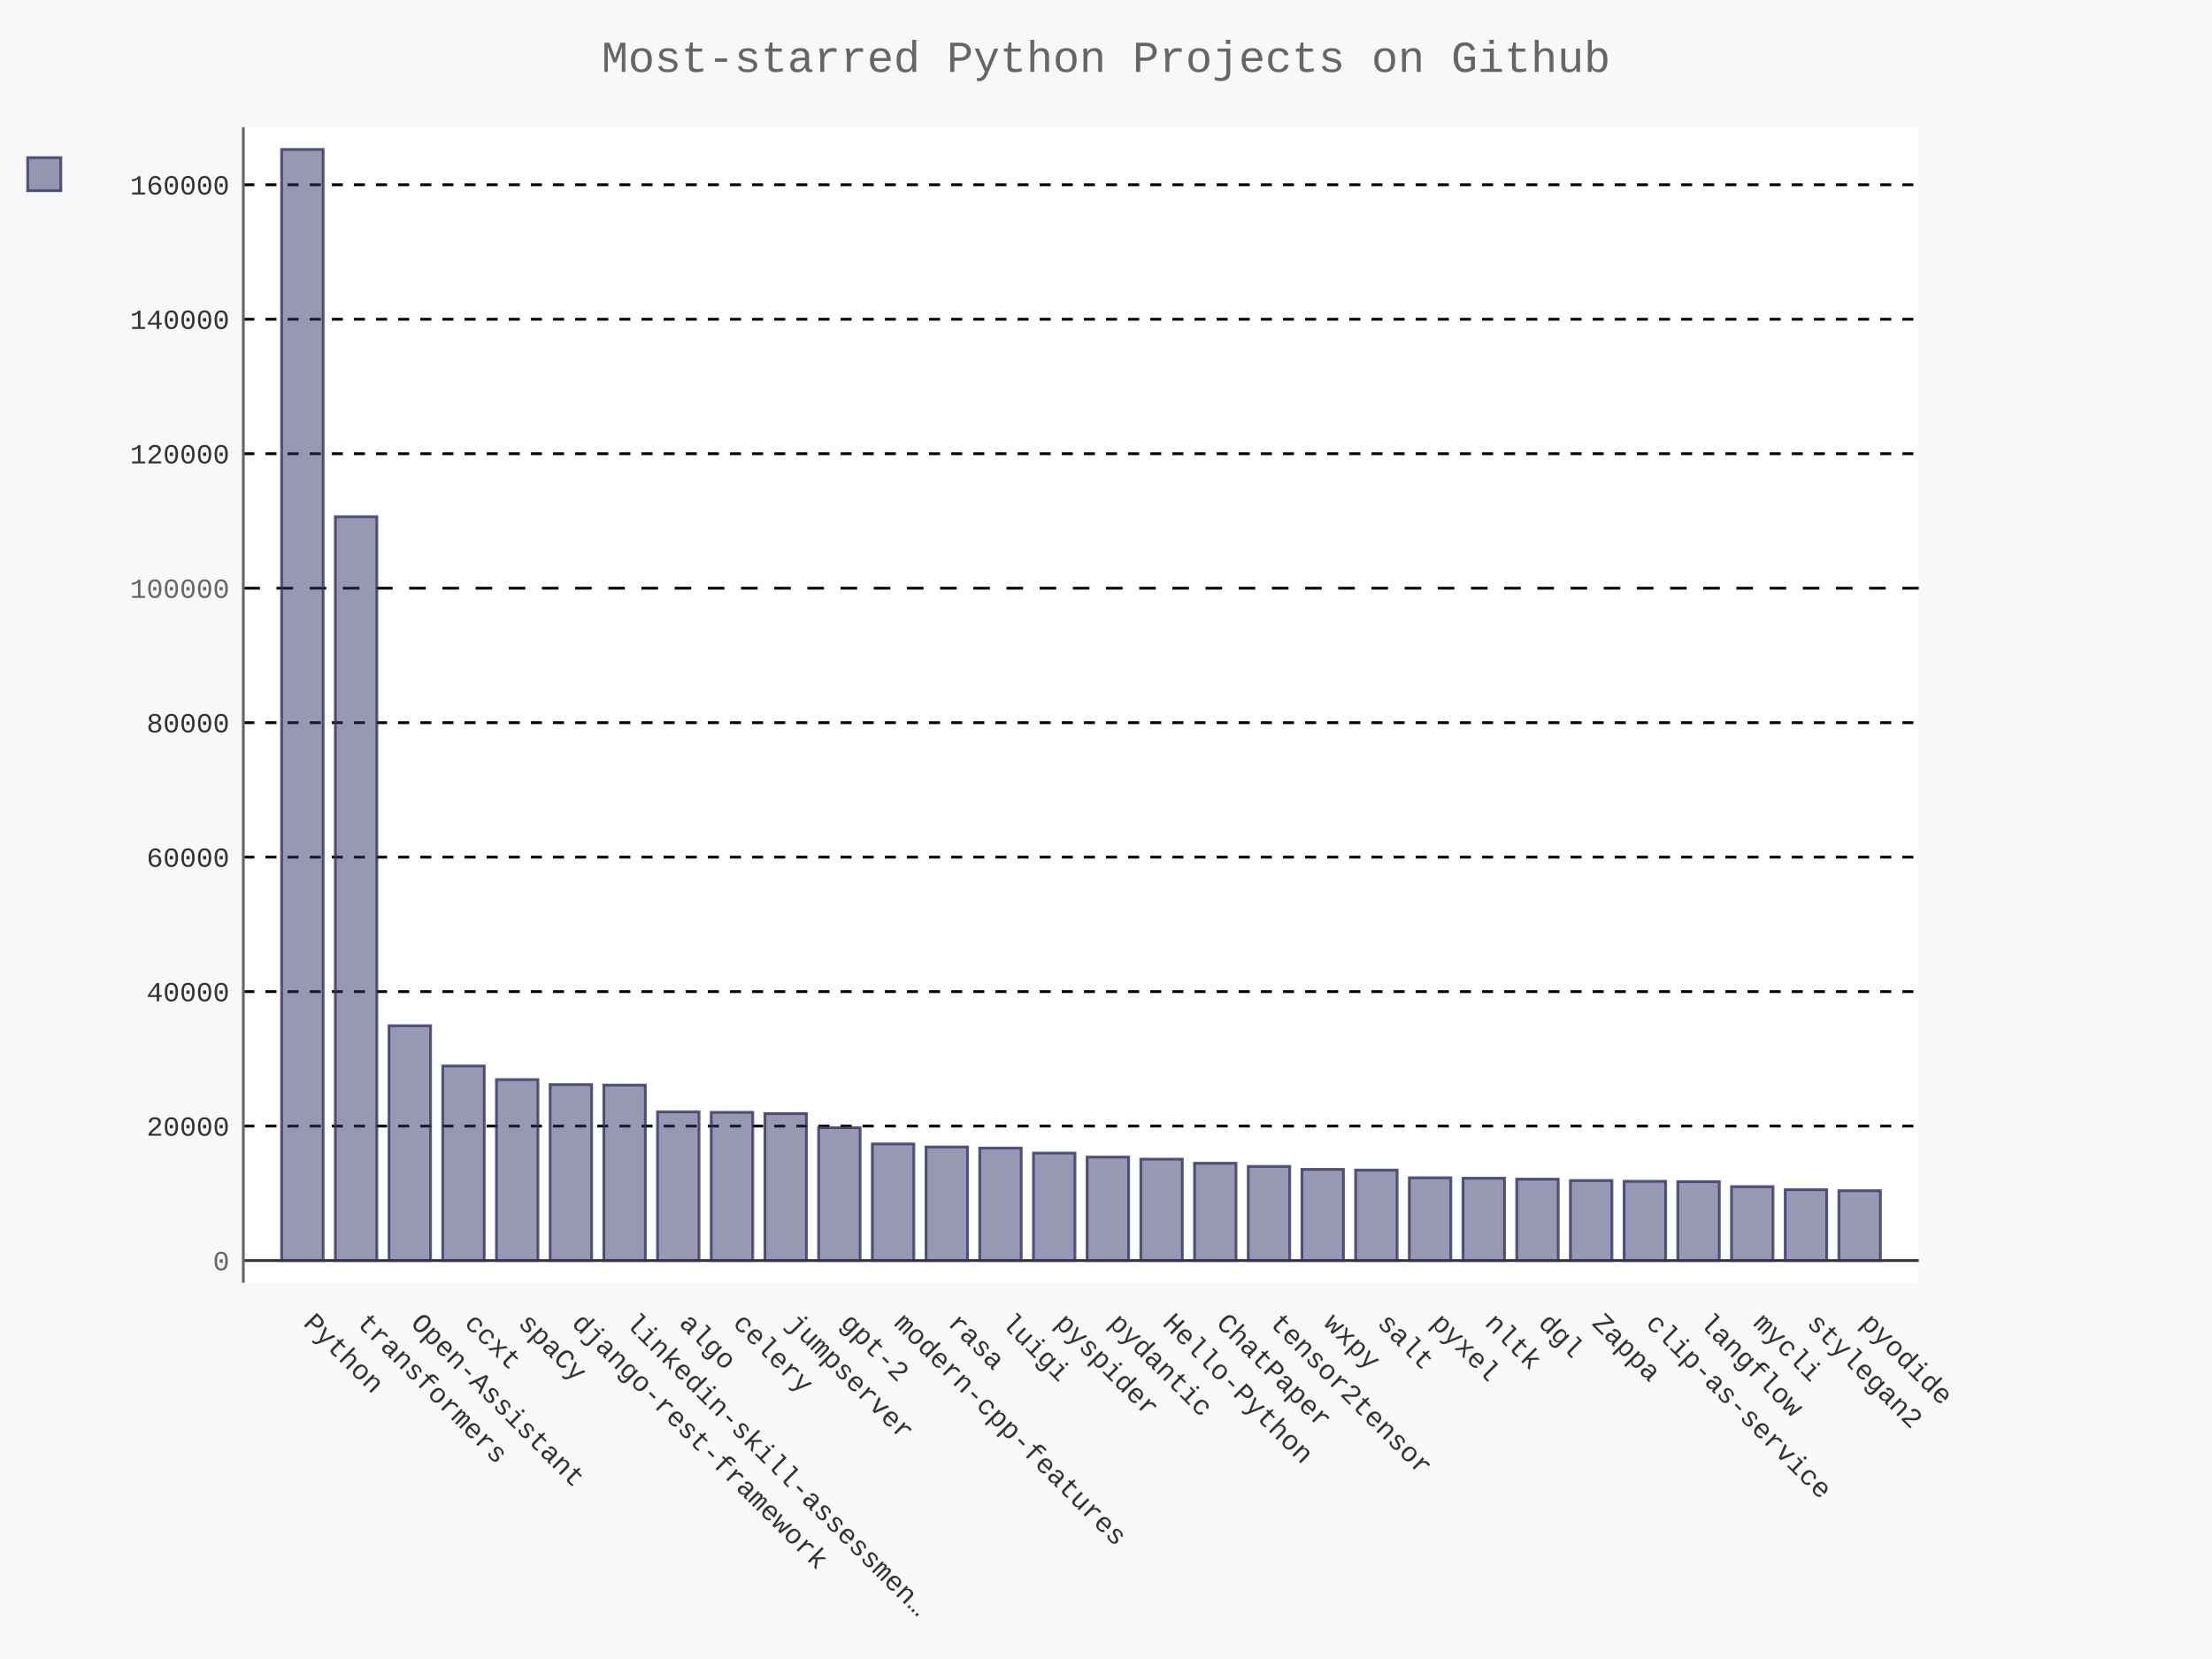
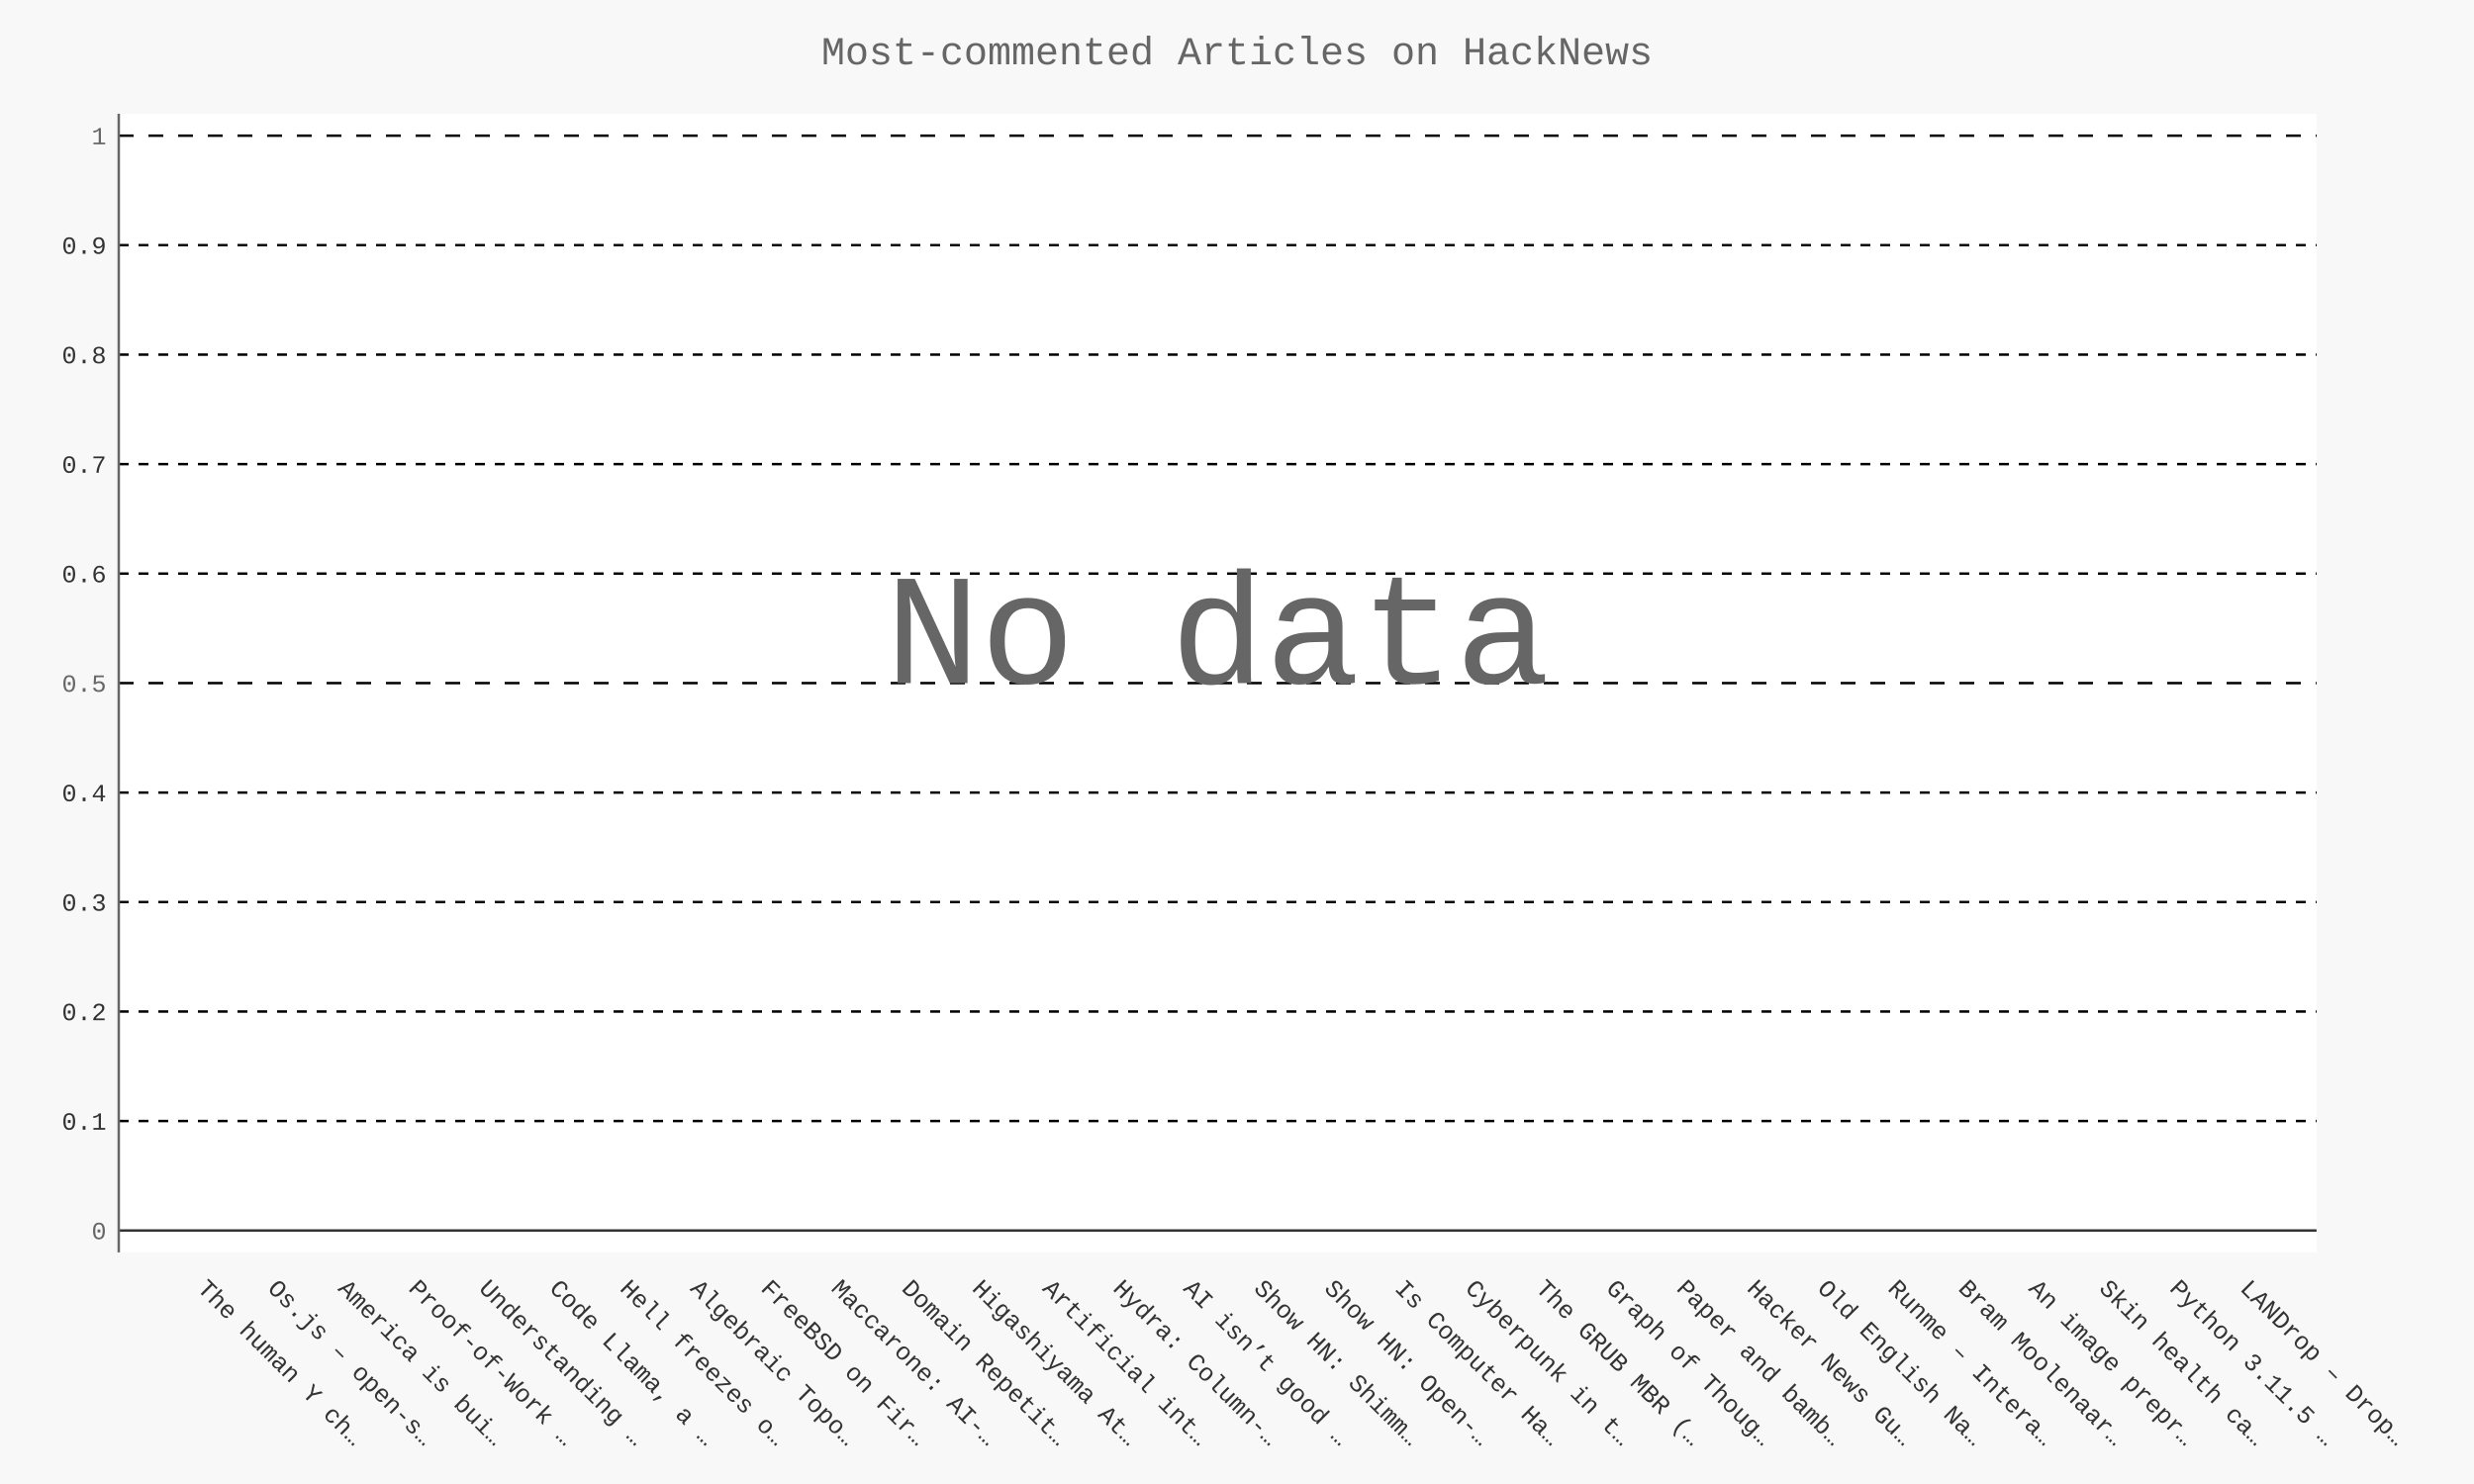
- <svg xmlns="http://www.w3.org/2000/svg" id="chart-6c73861d-9c1d-46b8-9e40-78a1115cb3b4" class="pygal-chart" viewBox="0 0 800 600">
+ <svg xmlns="http://www.w3.org/2000/svg" id="chart-aed4643e-61de-476b-9aa4-3b1411af161f" class="pygal-chart" viewBox="0 0 1000 600">
  <defs>
-     <style type="text/css">#chart-6c73861d-9c1d-46b8-9e40-78a1115cb3b4{-webkit-user-select:none;-webkit-font-smoothing:antialiased;font-family:Consolas,"Liberation Mono",Menlo,Courier,monospace}#chart-6c73861d-9c1d-46b8-9e40-78a1115cb3b4 .title{font-family:Consolas,"Liberation Mono",Menlo,Courier,monospace;font-size:16px}#chart-6c73861d-9c1d-46b8-9e40-78a1115cb3b4 .legends .legend text{font-family:Consolas,"Liberation Mono",Menlo,Courier,monospace;font-size:14px}#chart-6c73861d-9c1d-46b8-9e40-78a1115cb3b4 .axis text{font-family:Consolas,"Liberation Mono",Menlo,Courier,monospace;font-size:10px}#chart-6c73861d-9c1d-46b8-9e40-78a1115cb3b4 .axis text.major{font-family:Consolas,"Liberation Mono",Menlo,Courier,monospace;font-size:10px}#chart-6c73861d-9c1d-46b8-9e40-78a1115cb3b4 .text-overlay text.value{font-family:Consolas,"Liberation Mono",Menlo,Courier,monospace;font-size:16px}#chart-6c73861d-9c1d-46b8-9e40-78a1115cb3b4 .text-overlay text.label{font-family:Consolas,"Liberation Mono",Menlo,Courier,monospace;font-size:10px}#chart-6c73861d-9c1d-46b8-9e40-78a1115cb3b4 .tooltip{font-family:Consolas,"Liberation Mono",Menlo,Courier,monospace;font-size:14px}#chart-6c73861d-9c1d-46b8-9e40-78a1115cb3b4 text.no_data{font-family:Consolas,"Liberation Mono",Menlo,Courier,monospace;font-size:64px}
- #chart-6c73861d-9c1d-46b8-9e40-78a1115cb3b4{background-color:#f8f8f8}#chart-6c73861d-9c1d-46b8-9e40-78a1115cb3b4 path,#chart-6c73861d-9c1d-46b8-9e40-78a1115cb3b4 line,#chart-6c73861d-9c1d-46b8-9e40-78a1115cb3b4 rect,#chart-6c73861d-9c1d-46b8-9e40-78a1115cb3b4 circle{-webkit-transition:250ms ease-in;-moz-transition:250ms ease-in;transition:250ms ease-in}#chart-6c73861d-9c1d-46b8-9e40-78a1115cb3b4 .graph &gt; .background{fill:#f8f8f8}#chart-6c73861d-9c1d-46b8-9e40-78a1115cb3b4 .plot &gt; .background{fill:#ffffff}#chart-6c73861d-9c1d-46b8-9e40-78a1115cb3b4 .graph{fill:#333}#chart-6c73861d-9c1d-46b8-9e40-78a1115cb3b4 text.no_data{fill:#666}#chart-6c73861d-9c1d-46b8-9e40-78a1115cb3b4 .title{fill:#666}#chart-6c73861d-9c1d-46b8-9e40-78a1115cb3b4 .legends .legend text{fill:#333}#chart-6c73861d-9c1d-46b8-9e40-78a1115cb3b4 .legends .legend:hover text{fill:#666}#chart-6c73861d-9c1d-46b8-9e40-78a1115cb3b4 .axis .line{stroke:#666}#chart-6c73861d-9c1d-46b8-9e40-78a1115cb3b4 .axis .guide.line{stroke:rgba(0,0,0,0.5)}#chart-6c73861d-9c1d-46b8-9e40-78a1115cb3b4 .axis .major.line{stroke:#333}#chart-6c73861d-9c1d-46b8-9e40-78a1115cb3b4 .axis text.major{fill:#666}#chart-6c73861d-9c1d-46b8-9e40-78a1115cb3b4 .axis.y .guides:hover .guide.line,#chart-6c73861d-9c1d-46b8-9e40-78a1115cb3b4 .line-graph .axis.x .guides:hover .guide.line,#chart-6c73861d-9c1d-46b8-9e40-78a1115cb3b4 .stackedline-graph .axis.x .guides:hover .guide.line,#chart-6c73861d-9c1d-46b8-9e40-78a1115cb3b4 .xy-graph .axis.x .guides:hover .guide.line{stroke:#666}#chart-6c73861d-9c1d-46b8-9e40-78a1115cb3b4 .axis .guides:hover text{fill:#666}#chart-6c73861d-9c1d-46b8-9e40-78a1115cb3b4 .reactive{fill-opacity:.5;stroke-opacity:.8;stroke-width:1}#chart-6c73861d-9c1d-46b8-9e40-78a1115cb3b4 .ci{stroke:#333}#chart-6c73861d-9c1d-46b8-9e40-78a1115cb3b4 .reactive.active,#chart-6c73861d-9c1d-46b8-9e40-78a1115cb3b4 .active .reactive{fill-opacity:.9;stroke-opacity:.9;stroke-width:4}#chart-6c73861d-9c1d-46b8-9e40-78a1115cb3b4 .ci .reactive.active{stroke-width:1.5}#chart-6c73861d-9c1d-46b8-9e40-78a1115cb3b4 .series text{fill:#666}#chart-6c73861d-9c1d-46b8-9e40-78a1115cb3b4 .tooltip rect{fill:#ffffff;stroke:#666;-webkit-transition:opacity 250ms ease-in;-moz-transition:opacity 250ms ease-in;transition:opacity 250ms ease-in}#chart-6c73861d-9c1d-46b8-9e40-78a1115cb3b4 .tooltip .label{fill:#333}#chart-6c73861d-9c1d-46b8-9e40-78a1115cb3b4 .tooltip .label{fill:#333}#chart-6c73861d-9c1d-46b8-9e40-78a1115cb3b4 .tooltip .legend{font-size:.8em;fill:rgba(0,0,0,0.5)}#chart-6c73861d-9c1d-46b8-9e40-78a1115cb3b4 .tooltip .x_label{font-size:.6em;fill:#666}#chart-6c73861d-9c1d-46b8-9e40-78a1115cb3b4 .tooltip .xlink{font-size:.5em;text-decoration:underline}#chart-6c73861d-9c1d-46b8-9e40-78a1115cb3b4 .tooltip .value{font-size:1.5em}#chart-6c73861d-9c1d-46b8-9e40-78a1115cb3b4 .bound{font-size:.5em}#chart-6c73861d-9c1d-46b8-9e40-78a1115cb3b4 .max-value{font-size:.75em;fill:rgba(0,0,0,0.5)}#chart-6c73861d-9c1d-46b8-9e40-78a1115cb3b4 .map-element{fill:#ffffff;stroke:rgba(0,0,0,0.5) !important}#chart-6c73861d-9c1d-46b8-9e40-78a1115cb3b4 .map-element .reactive{fill-opacity:inherit;stroke-opacity:inherit}#chart-6c73861d-9c1d-46b8-9e40-78a1115cb3b4 .color-0,#chart-6c73861d-9c1d-46b8-9e40-78a1115cb3b4 .color-0 a:visited{stroke:#333366;fill:#333366}#chart-6c73861d-9c1d-46b8-9e40-78a1115cb3b4 .text-overlay .color-0 text{fill:black}
- #chart-6c73861d-9c1d-46b8-9e40-78a1115cb3b4 text.no_data{text-anchor:middle}#chart-6c73861d-9c1d-46b8-9e40-78a1115cb3b4 .guide.line{fill:none}#chart-6c73861d-9c1d-46b8-9e40-78a1115cb3b4 .centered{text-anchor:middle}#chart-6c73861d-9c1d-46b8-9e40-78a1115cb3b4 .title{text-anchor:middle}#chart-6c73861d-9c1d-46b8-9e40-78a1115cb3b4 .legends .legend text{fill-opacity:1}#chart-6c73861d-9c1d-46b8-9e40-78a1115cb3b4 .axis.x text{text-anchor:middle}#chart-6c73861d-9c1d-46b8-9e40-78a1115cb3b4 .axis.x:not(.web) text[transform]{text-anchor:start}#chart-6c73861d-9c1d-46b8-9e40-78a1115cb3b4 .axis.x:not(.web) text[transform].backwards{text-anchor:end}#chart-6c73861d-9c1d-46b8-9e40-78a1115cb3b4 .axis.y text{text-anchor:end}#chart-6c73861d-9c1d-46b8-9e40-78a1115cb3b4 .axis.y text[transform].backwards{text-anchor:start}#chart-6c73861d-9c1d-46b8-9e40-78a1115cb3b4 .axis.y2 text{text-anchor:start}#chart-6c73861d-9c1d-46b8-9e40-78a1115cb3b4 .axis.y2 text[transform].backwards{text-anchor:end}#chart-6c73861d-9c1d-46b8-9e40-78a1115cb3b4 .axis .guide.line{stroke-dasharray:4,4;stroke:black}#chart-6c73861d-9c1d-46b8-9e40-78a1115cb3b4 .axis .major.guide.line{stroke-dasharray:6,6;stroke:black}#chart-6c73861d-9c1d-46b8-9e40-78a1115cb3b4 .horizontal .axis.y .guide.line,#chart-6c73861d-9c1d-46b8-9e40-78a1115cb3b4 .horizontal .axis.y2 .guide.line,#chart-6c73861d-9c1d-46b8-9e40-78a1115cb3b4 .vertical .axis.x .guide.line{opacity:0}#chart-6c73861d-9c1d-46b8-9e40-78a1115cb3b4 .horizontal .axis.always_show .guide.line,#chart-6c73861d-9c1d-46b8-9e40-78a1115cb3b4 .vertical .axis.always_show .guide.line{opacity:1 !important}#chart-6c73861d-9c1d-46b8-9e40-78a1115cb3b4 .axis.y .guides:hover .guide.line,#chart-6c73861d-9c1d-46b8-9e40-78a1115cb3b4 .axis.y2 .guides:hover .guide.line,#chart-6c73861d-9c1d-46b8-9e40-78a1115cb3b4 .axis.x .guides:hover .guide.line{opacity:1}#chart-6c73861d-9c1d-46b8-9e40-78a1115cb3b4 .axis .guides:hover text{opacity:1}#chart-6c73861d-9c1d-46b8-9e40-78a1115cb3b4 .nofill{fill:none}#chart-6c73861d-9c1d-46b8-9e40-78a1115cb3b4 .subtle-fill{fill-opacity:.2}#chart-6c73861d-9c1d-46b8-9e40-78a1115cb3b4 .dot{stroke-width:1px;fill-opacity:1;stroke-opacity:1}#chart-6c73861d-9c1d-46b8-9e40-78a1115cb3b4 .dot.active{stroke-width:5px}#chart-6c73861d-9c1d-46b8-9e40-78a1115cb3b4 .dot.negative{fill:transparent}#chart-6c73861d-9c1d-46b8-9e40-78a1115cb3b4 text,#chart-6c73861d-9c1d-46b8-9e40-78a1115cb3b4 tspan{stroke:none !important}#chart-6c73861d-9c1d-46b8-9e40-78a1115cb3b4 .series text.active{opacity:1}#chart-6c73861d-9c1d-46b8-9e40-78a1115cb3b4 .tooltip rect{fill-opacity:.95;stroke-width:.5}#chart-6c73861d-9c1d-46b8-9e40-78a1115cb3b4 .tooltip text{fill-opacity:1}#chart-6c73861d-9c1d-46b8-9e40-78a1115cb3b4 .showable{visibility:hidden}#chart-6c73861d-9c1d-46b8-9e40-78a1115cb3b4 .showable.shown{visibility:visible}#chart-6c73861d-9c1d-46b8-9e40-78a1115cb3b4 .gauge-background{fill:rgba(229,229,229,1);stroke:none}#chart-6c73861d-9c1d-46b8-9e40-78a1115cb3b4 .bg-lines{stroke:#f8f8f8;stroke-width:2px}</style>
+     <style type="text/css">#chart-aed4643e-61de-476b-9aa4-3b1411af161f{-webkit-user-select:none;-webkit-font-smoothing:antialiased;font-family:Consolas,"Liberation Mono",Menlo,Courier,monospace}#chart-aed4643e-61de-476b-9aa4-3b1411af161f .title{font-family:Consolas,"Liberation Mono",Menlo,Courier,monospace;font-size:16px}#chart-aed4643e-61de-476b-9aa4-3b1411af161f .legends .legend text{font-family:Consolas,"Liberation Mono",Menlo,Courier,monospace;font-size:14px}#chart-aed4643e-61de-476b-9aa4-3b1411af161f .axis text{font-family:Consolas,"Liberation Mono",Menlo,Courier,monospace;font-size:10px}#chart-aed4643e-61de-476b-9aa4-3b1411af161f .axis text.major{font-family:Consolas,"Liberation Mono",Menlo,Courier,monospace;font-size:10px}#chart-aed4643e-61de-476b-9aa4-3b1411af161f .text-overlay text.value{font-family:Consolas,"Liberation Mono",Menlo,Courier,monospace;font-size:16px}#chart-aed4643e-61de-476b-9aa4-3b1411af161f .text-overlay text.label{font-family:Consolas,"Liberation Mono",Menlo,Courier,monospace;font-size:10px}#chart-aed4643e-61de-476b-9aa4-3b1411af161f .tooltip{font-family:Consolas,"Liberation Mono",Menlo,Courier,monospace;font-size:14px}#chart-aed4643e-61de-476b-9aa4-3b1411af161f text.no_data{font-family:Consolas,"Liberation Mono",Menlo,Courier,monospace;font-size:64px}
+ #chart-aed4643e-61de-476b-9aa4-3b1411af161f{background-color:#f8f8f8}#chart-aed4643e-61de-476b-9aa4-3b1411af161f path,#chart-aed4643e-61de-476b-9aa4-3b1411af161f line,#chart-aed4643e-61de-476b-9aa4-3b1411af161f rect,#chart-aed4643e-61de-476b-9aa4-3b1411af161f circle{-webkit-transition:250ms ease-in;-moz-transition:250ms ease-in;transition:250ms ease-in}#chart-aed4643e-61de-476b-9aa4-3b1411af161f .graph &gt; .background{fill:#f8f8f8}#chart-aed4643e-61de-476b-9aa4-3b1411af161f .plot &gt; .background{fill:#ffffff}#chart-aed4643e-61de-476b-9aa4-3b1411af161f .graph{fill:#333}#chart-aed4643e-61de-476b-9aa4-3b1411af161f text.no_data{fill:#666}#chart-aed4643e-61de-476b-9aa4-3b1411af161f .title{fill:#666}#chart-aed4643e-61de-476b-9aa4-3b1411af161f .legends .legend text{fill:#333}#chart-aed4643e-61de-476b-9aa4-3b1411af161f .legends .legend:hover text{fill:#666}#chart-aed4643e-61de-476b-9aa4-3b1411af161f .axis .line{stroke:#666}#chart-aed4643e-61de-476b-9aa4-3b1411af161f .axis .guide.line{stroke:rgba(0,0,0,0.5)}#chart-aed4643e-61de-476b-9aa4-3b1411af161f .axis .major.line{stroke:#333}#chart-aed4643e-61de-476b-9aa4-3b1411af161f .axis text.major{fill:#666}#chart-aed4643e-61de-476b-9aa4-3b1411af161f .axis.y .guides:hover .guide.line,#chart-aed4643e-61de-476b-9aa4-3b1411af161f .line-graph .axis.x .guides:hover .guide.line,#chart-aed4643e-61de-476b-9aa4-3b1411af161f .stackedline-graph .axis.x .guides:hover .guide.line,#chart-aed4643e-61de-476b-9aa4-3b1411af161f .xy-graph .axis.x .guides:hover .guide.line{stroke:#666}#chart-aed4643e-61de-476b-9aa4-3b1411af161f .axis .guides:hover text{fill:#666}#chart-aed4643e-61de-476b-9aa4-3b1411af161f .reactive{fill-opacity:.5;stroke-opacity:.8;stroke-width:1}#chart-aed4643e-61de-476b-9aa4-3b1411af161f .ci{stroke:#333}#chart-aed4643e-61de-476b-9aa4-3b1411af161f .reactive.active,#chart-aed4643e-61de-476b-9aa4-3b1411af161f .active .reactive{fill-opacity:.9;stroke-opacity:.9;stroke-width:4}#chart-aed4643e-61de-476b-9aa4-3b1411af161f .ci .reactive.active{stroke-width:1.5}#chart-aed4643e-61de-476b-9aa4-3b1411af161f .series text{fill:#666}#chart-aed4643e-61de-476b-9aa4-3b1411af161f .tooltip rect{fill:#ffffff;stroke:#666;-webkit-transition:opacity 250ms ease-in;-moz-transition:opacity 250ms ease-in;transition:opacity 250ms ease-in}#chart-aed4643e-61de-476b-9aa4-3b1411af161f .tooltip .label{fill:#333}#chart-aed4643e-61de-476b-9aa4-3b1411af161f .tooltip .label{fill:#333}#chart-aed4643e-61de-476b-9aa4-3b1411af161f .tooltip .legend{font-size:.8em;fill:rgba(0,0,0,0.5)}#chart-aed4643e-61de-476b-9aa4-3b1411af161f .tooltip .x_label{font-size:.6em;fill:#666}#chart-aed4643e-61de-476b-9aa4-3b1411af161f .tooltip .xlink{font-size:.5em;text-decoration:underline}#chart-aed4643e-61de-476b-9aa4-3b1411af161f .tooltip .value{font-size:1.5em}#chart-aed4643e-61de-476b-9aa4-3b1411af161f .bound{font-size:.5em}#chart-aed4643e-61de-476b-9aa4-3b1411af161f .max-value{font-size:.75em;fill:rgba(0,0,0,0.5)}#chart-aed4643e-61de-476b-9aa4-3b1411af161f .map-element{fill:#ffffff;stroke:rgba(0,0,0,0.5) !important}#chart-aed4643e-61de-476b-9aa4-3b1411af161f .map-element .reactive{fill-opacity:inherit;stroke-opacity:inherit}#chart-aed4643e-61de-476b-9aa4-3b1411af161f .color-0,#chart-aed4643e-61de-476b-9aa4-3b1411af161f .color-0 a:visited{stroke:#333366;fill:#333366}#chart-aed4643e-61de-476b-9aa4-3b1411af161f .text-overlay .color-0 text{fill:black}
+ #chart-aed4643e-61de-476b-9aa4-3b1411af161f text.no_data{text-anchor:middle}#chart-aed4643e-61de-476b-9aa4-3b1411af161f .guide.line{fill:none}#chart-aed4643e-61de-476b-9aa4-3b1411af161f .centered{text-anchor:middle}#chart-aed4643e-61de-476b-9aa4-3b1411af161f .title{text-anchor:middle}#chart-aed4643e-61de-476b-9aa4-3b1411af161f .legends .legend text{fill-opacity:1}#chart-aed4643e-61de-476b-9aa4-3b1411af161f .axis.x text{text-anchor:middle}#chart-aed4643e-61de-476b-9aa4-3b1411af161f .axis.x:not(.web) text[transform]{text-anchor:start}#chart-aed4643e-61de-476b-9aa4-3b1411af161f .axis.x:not(.web) text[transform].backwards{text-anchor:end}#chart-aed4643e-61de-476b-9aa4-3b1411af161f .axis.y text{text-anchor:end}#chart-aed4643e-61de-476b-9aa4-3b1411af161f .axis.y text[transform].backwards{text-anchor:start}#chart-aed4643e-61de-476b-9aa4-3b1411af161f .axis.y2 text{text-anchor:start}#chart-aed4643e-61de-476b-9aa4-3b1411af161f .axis.y2 text[transform].backwards{text-anchor:end}#chart-aed4643e-61de-476b-9aa4-3b1411af161f .axis .guide.line{stroke-dasharray:4,4;stroke:black}#chart-aed4643e-61de-476b-9aa4-3b1411af161f .axis .major.guide.line{stroke-dasharray:6,6;stroke:black}#chart-aed4643e-61de-476b-9aa4-3b1411af161f .horizontal .axis.y .guide.line,#chart-aed4643e-61de-476b-9aa4-3b1411af161f .horizontal .axis.y2 .guide.line,#chart-aed4643e-61de-476b-9aa4-3b1411af161f .vertical .axis.x .guide.line{opacity:0}#chart-aed4643e-61de-476b-9aa4-3b1411af161f .horizontal .axis.always_show .guide.line,#chart-aed4643e-61de-476b-9aa4-3b1411af161f .vertical .axis.always_show .guide.line{opacity:1 !important}#chart-aed4643e-61de-476b-9aa4-3b1411af161f .axis.y .guides:hover .guide.line,#chart-aed4643e-61de-476b-9aa4-3b1411af161f .axis.y2 .guides:hover .guide.line,#chart-aed4643e-61de-476b-9aa4-3b1411af161f .axis.x .guides:hover .guide.line{opacity:1}#chart-aed4643e-61de-476b-9aa4-3b1411af161f .axis .guides:hover text{opacity:1}#chart-aed4643e-61de-476b-9aa4-3b1411af161f .nofill{fill:none}#chart-aed4643e-61de-476b-9aa4-3b1411af161f .subtle-fill{fill-opacity:.2}#chart-aed4643e-61de-476b-9aa4-3b1411af161f .dot{stroke-width:1px;fill-opacity:1;stroke-opacity:1}#chart-aed4643e-61de-476b-9aa4-3b1411af161f .dot.active{stroke-width:5px}#chart-aed4643e-61de-476b-9aa4-3b1411af161f .dot.negative{fill:transparent}#chart-aed4643e-61de-476b-9aa4-3b1411af161f text,#chart-aed4643e-61de-476b-9aa4-3b1411af161f tspan{stroke:none !important}#chart-aed4643e-61de-476b-9aa4-3b1411af161f .series text.active{opacity:1}#chart-aed4643e-61de-476b-9aa4-3b1411af161f .tooltip rect{fill-opacity:.95;stroke-width:.5}#chart-aed4643e-61de-476b-9aa4-3b1411af161f .tooltip text{fill-opacity:1}#chart-aed4643e-61de-476b-9aa4-3b1411af161f .showable{visibility:hidden}#chart-aed4643e-61de-476b-9aa4-3b1411af161f .showable.shown{visibility:visible}#chart-aed4643e-61de-476b-9aa4-3b1411af161f .gauge-background{fill:rgba(229,229,229,1);stroke:none}#chart-aed4643e-61de-476b-9aa4-3b1411af161f .bg-lines{stroke:#f8f8f8;stroke-width:2px}</style>
  </defs>
  <g class="graph bar-graph vertical">
-     <rect x="0" y="0" width="800" height="600" class="background" />
-     <g transform="translate(88, 46)" class="plot">
-       <rect x="0" y="0" width="605.934" height="417.934" class="background" />
+     <rect x="0" y="0" width="1000" height="600" class="background" />
+     <g transform="translate(48, 46)" class="plot">
+       <rect x="0" y="0" width="888.36" height="460.36" class="background" />
      <g class="axis y always_show">
        <g class="guides">
-           <path d="M0 409.897 h605.934" class="axis major line" />
-           <text x="-5" y="413.397" class="major">0</text>
+           <path d="M0 451.507 h888.36" class="axis major line" />
+           <text x="-5" y="455.007" class="major">0</text>
        </g>
        <g class="guides">
-           <path d="M0 361.263 h605.934" class="guide line" />
-           <text x="-5" y="364.763" class="">20000</text>
+           <path d="M0 407.242 h888.36" class="guide line" />
+           <text x="-5" y="410.742" class="">0.1</text>
        </g>
        <g class="guides">
-           <path d="M0 312.63 h605.934" class="guide line" />
-           <text x="-5" y="316.13" class="">40000</text>
+           <path d="M0 362.976 h888.36" class="guide line" />
+           <text x="-5" y="366.476" class="">0.2</text>
        </g>
        <g class="guides">
-           <path d="M0 263.996 h605.934" class="guide line" />
-           <text x="-5" y="267.496" class="">60000</text>
+           <path d="M0 318.711 h888.36" class="guide line" />
+           <text x="-5" y="322.211" class="">0.3</text>
        </g>
        <g class="guides">
-           <path d="M0 215.362 h605.934" class="guide line" />
-           <text x="-5" y="218.862" class="">80000</text>
+           <path d="M0 274.446 h888.36" class="guide line" />
+           <text x="-5" y="277.946" class="">0.4</text>
        </g>
        <g class="guides">
-           <path d="M0 166.729 h605.934" class="major guide line" />
-           <text x="-5" y="170.229" class="major">100000</text>
+           <path d="M0 230.18 h888.36" class="major guide line" />
+           <text x="-5" y="233.68" class="major">0.5</text>
        </g>
        <g class="guides">
-           <path d="M0 118.095 h605.934" class="guide line" />
-           <text x="-5" y="121.595" class="">120000</text>
+           <path d="M0 185.915 h888.36" class="guide line" />
+           <text x="-5" y="189.415" class="">0.6</text>
        </g>
        <g class="guides">
-           <path d="M0 69.461 h605.934" class="guide line" />
-           <text x="-5" y="72.961" class="">140000</text>
+           <path d="M0 141.649 h888.36" class="guide line" />
+           <text x="-5" y="145.149" class="">0.7</text>
        </g>
        <g class="guides">
-           <path d="M0 20.828 h605.934" class="guide line" />
-           <text x="-5" y="24.328" class="">160000</text>
+           <path d="M0 97.384 h888.36" class="guide line" />
+           <text x="-5" y="100.884" class="">0.8</text>
+         </g>
+         <g class="guides">
+           <path d="M0 53.119 h888.36" class="guide line" />
+           <text x="-5" y="56.619" class="">0.9</text>
+         </g>
+         <g class="guides">
+           <path d="M0 8.853 h888.36" class="major guide line" />
+           <text x="-5" y="12.353" class="major">1</text>
        </g>
      </g>
      <g class="axis x">
-         <path d="M0 0 v417.934" class="line" />
+         <path d="M0 0 v460.36" class="line" />
        <g class="guides">
-           <path d="M21.363 0 v417.934" class="guide line" />
-           <text x="21.363" y="432.934" class="" transform="rotate(45 21.36306 432.934)">Python</text>
+           <path d="M31.32 0 v460.36" class="guide line" />
+           <text x="31.32" y="475.36" class="" transform="rotate(45 31.3204 475.3604)">The human Y ch…</text>
        </g>
        <g class="guides">
-           <path d="M40.784 0 v417.934" class="guide line" />
-           <text x="40.784" y="432.934" class="" transform="rotate(45 40.78402 432.934)">transformers</text>
+           <path d="M59.793 0 v460.36" class="guide line" />
+           <text x="59.793" y="475.36" class="" transform="rotate(45 59.79349 475.3604)">Os.js – open-s…</text>
        </g>
        <g class="guides">
-           <path d="M60.205 0 v417.934" class="guide line" />
-           <text x="60.205" y="432.934" class="" transform="rotate(45 60.20498 432.934)">Open-Assistant</text>
+           <path d="M88.267 0 v460.36" class="guide line" />
+           <text x="88.267" y="475.36" class="" transform="rotate(45 88.26658 475.3604)">America is bui…</text>
        </g>
        <g class="guides">
-           <path d="M79.626 0 v417.934" class="guide line" />
-           <text x="79.626" y="432.934" class="" transform="rotate(45 79.62594 432.934)">ccxt</text>
+           <path d="M116.74 0 v460.36" class="guide line" />
+           <text x="116.74" y="475.36" class="" transform="rotate(45 116.7397 475.3604)">Proof-of-Work …</text>
        </g>
        <g class="guides">
-           <path d="M99.047 0 v417.934" class="guide line" />
-           <text x="99.047" y="432.934" class="" transform="rotate(45 99.0469 432.934)">spaCy</text>
+           <path d="M145.213 0 v460.36" class="guide line" />
+           <text x="145.213" y="475.36" class="" transform="rotate(45 145.2128 475.3604)">Understanding …</text>
        </g>
        <g class="guides">
-           <path d="M118.468 0 v417.934" class="guide line" />
-           <text x="118.468" y="432.934" class="" transform="rotate(45 118.4679 432.934)">django-rest-framework</text>
+           <path d="M173.686 0 v460.36" class="guide line" />
+           <text x="173.686" y="475.36" class="" transform="rotate(45 173.6858 475.3604)">Code Llama, a …</text>
        </g>
        <g class="guides">
-           <path d="M137.889 0 v417.934" class="guide line" />
-           <text x="137.889" y="432.934" class="" transform="rotate(45 137.8888 432.934)">linkedin-skill-assessmen…</text>
+           <path d="M202.159 0 v460.36" class="guide line" />
+           <text x="202.159" y="475.36" class="" transform="rotate(45 202.1589 475.3604)">Hell freezes o…</text>
        </g>
        <g class="guides">
-           <path d="M157.31 0 v417.934" class="guide line" />
-           <text x="157.31" y="432.934" class="" transform="rotate(45 157.3098 432.934)">algo</text>
+           <path d="M230.632 0 v460.36" class="guide line" />
+           <text x="230.632" y="475.36" class="" transform="rotate(45 230.632 475.3604)">Algebraic Topo…</text>
        </g>
        <g class="guides">
-           <path d="M176.731 0 v417.934" class="guide line" />
-           <text x="176.731" y="432.934" class="" transform="rotate(45 176.7307 432.934)">celery</text>
+           <path d="M259.105 0 v460.36" class="guide line" />
+           <text x="259.105" y="475.36" class="" transform="rotate(45 259.1051 475.3604)">FreeBSD on Fir…</text>
        </g>
        <g class="guides">
-           <path d="M196.152 0 v417.934" class="guide line" />
-           <text x="196.152" y="432.934" class="" transform="rotate(45 196.1517 432.934)">jumpserver</text>
+           <path d="M287.578 0 v460.36" class="guide line" />
+           <text x="287.578" y="475.36" class="" transform="rotate(45 287.5782 475.3604)">Maccarone: AI-…</text>
        </g>
        <g class="guides">
-           <path d="M215.573 0 v417.934" class="guide line" />
-           <text x="215.573" y="432.934" class="" transform="rotate(45 215.5727 432.934)">gpt-2</text>
+           <path d="M316.051 0 v460.36" class="guide line" />
+           <text x="316.051" y="475.36" class="" transform="rotate(45 316.0513 475.3604)">Domain Repetit…</text>
        </g>
        <g class="guides">
-           <path d="M234.994 0 v417.934" class="guide line" />
-           <text x="234.994" y="432.934" class="" transform="rotate(45 234.9936 432.934)">modern-cpp-features</text>
+           <path d="M344.524 0 v460.36" class="guide line" />
+           <text x="344.524" y="475.36" class="" transform="rotate(45 344.5244 475.3604)">Higashiyama At…</text>
        </g>
        <g class="guides">
-           <path d="M254.415 0 v417.934" class="guide line" />
-           <text x="254.415" y="432.934" class="" transform="rotate(45 254.4146 432.934)">rasa</text>
+           <path d="M372.997 0 v460.36" class="guide line" />
+           <text x="372.997" y="475.36" class="" transform="rotate(45 372.9975 475.3604)">Artificial int…</text>
        </g>
        <g class="guides">
-           <path d="M273.836 0 v417.934" class="guide line" />
-           <text x="273.836" y="432.934" class="" transform="rotate(45 273.8356 432.934)">luigi</text>
+           <path d="M401.471 0 v460.36" class="guide line" />
+           <text x="401.471" y="475.36" class="" transform="rotate(45 401.4706 475.3604)">Hydra: Column-…</text>
        </g>
        <g class="guides">
-           <path d="M293.257 0 v417.934" class="guide line" />
-           <text x="293.257" y="432.934" class="" transform="rotate(45 293.2565 432.934)">pyspider</text>
+           <path d="M429.944 0 v460.36" class="guide line" />
+           <text x="429.944" y="475.36" class="" transform="rotate(45 429.9436 475.3604)">AI isn’t good …</text>
        </g>
        <g class="guides">
-           <path d="M312.677 0 v417.934" class="guide line" />
-           <text x="312.677" y="432.934" class="" transform="rotate(45 312.6775 432.934)">pydantic</text>
+           <path d="M458.417 0 v460.36" class="guide line" />
+           <text x="458.417" y="475.36" class="" transform="rotate(45 458.4167 475.3604)">Show HN: Shimm…</text>
        </g>
        <g class="guides">
-           <path d="M332.098 0 v417.934" class="guide line" />
-           <text x="332.098" y="432.934" class="" transform="rotate(45 332.0984 432.934)">Hello-Python</text>
+           <path d="M486.89 0 v460.36" class="guide line" />
+           <text x="486.89" y="475.36" class="" transform="rotate(45 486.8898 475.3604)">Show HN: Open-…</text>
        </g>
        <g class="guides">
-           <path d="M351.519 0 v417.934" class="guide line" />
-           <text x="351.519" y="432.934" class="" transform="rotate(45 351.5194 432.934)">ChatPaper</text>
+           <path d="M515.363 0 v460.36" class="guide line" />
+           <text x="515.363" y="475.36" class="" transform="rotate(45 515.3629 475.3604)">Is Computer Ha…</text>
        </g>
        <g class="guides">
-           <path d="M370.94 0 v417.934" class="guide line" />
-           <text x="370.94" y="432.934" class="" transform="rotate(45 370.9404 432.934)">tensor2tensor</text>
+           <path d="M543.836 0 v460.36" class="guide line" />
+           <text x="543.836" y="475.36" class="" transform="rotate(45 543.836 475.3604)">Cyberpunk in t…</text>
        </g>
        <g class="guides">
-           <path d="M390.361 0 v417.934" class="guide line" />
-           <text x="390.361" y="432.934" class="" transform="rotate(45 390.3613 432.934)">wxpy</text>
+           <path d="M572.309 0 v460.36" class="guide line" />
+           <text x="572.309" y="475.36" class="" transform="rotate(45 572.3091 475.3604)">The GRUB MBR (…</text>
        </g>
        <g class="guides">
-           <path d="M409.782 0 v417.934" class="guide line" />
-           <text x="409.782" y="432.934" class="" transform="rotate(45 409.7823 432.934)">salt</text>
+           <path d="M600.782 0 v460.36" class="guide line" />
+           <text x="600.782" y="475.36" class="" transform="rotate(45 600.7822 475.3604)">Graph of Thoug…</text>
        </g>
        <g class="guides">
-           <path d="M429.203 0 v417.934" class="guide line" />
-           <text x="429.203" y="432.934" class="" transform="rotate(45 429.2032 432.934)">pyxel</text>
+           <path d="M629.255 0 v460.36" class="guide line" />
+           <text x="629.255" y="475.36" class="" transform="rotate(45 629.2553 475.3604)">Paper and bamb…</text>
        </g>
        <g class="guides">
-           <path d="M448.624 0 v417.934" class="guide line" />
-           <text x="448.624" y="432.934" class="" transform="rotate(45 448.6242 432.934)">nltk</text>
+           <path d="M657.728 0 v460.36" class="guide line" />
+           <text x="657.728" y="475.36" class="" transform="rotate(45 657.7284 475.3604)">Hacker News Gu…</text>
        </g>
        <g class="guides">
-           <path d="M468.045 0 v417.934" class="guide line" />
-           <text x="468.045" y="432.934" class="" transform="rotate(45 468.0452 432.934)">dgl</text>
+           <path d="M686.201 0 v460.36" class="guide line" />
+           <text x="686.201" y="475.36" class="" transform="rotate(45 686.2015 475.3604)">Old English Na…</text>
        </g>
        <g class="guides">
-           <path d="M487.466 0 v417.934" class="guide line" />
-           <text x="487.466" y="432.934" class="" transform="rotate(45 487.4661 432.934)">Zappa</text>
+           <path d="M714.675 0 v460.36" class="guide line" />
+           <text x="714.675" y="475.36" class="" transform="rotate(45 714.6745 475.3604)">Runme – Intera…</text>
        </g>
        <g class="guides">
-           <path d="M506.887 0 v417.934" class="guide line" />
-           <text x="506.887" y="432.934" class="" transform="rotate(45 506.8871 432.934)">clip-as-service</text>
+           <path d="M743.148 0 v460.36" class="guide line" />
+           <text x="743.148" y="475.36" class="" transform="rotate(45 743.1476 475.3604)">Bram Moolenaar…</text>
        </g>
        <g class="guides">
-           <path d="M526.308 0 v417.934" class="guide line" />
-           <text x="526.308" y="432.934" class="" transform="rotate(45 526.308 432.934)">langflow</text>
+           <path d="M771.621 0 v460.36" class="guide line" />
+           <text x="771.621" y="475.36" class="" transform="rotate(45 771.6207 475.3604)">An image prepr…</text>
        </g>
        <g class="guides">
-           <path d="M545.729 0 v417.934" class="guide line" />
-           <text x="545.729" y="432.934" class="" transform="rotate(45 545.729 432.934)">mycli</text>
+           <path d="M800.094 0 v460.36" class="guide line" />
+           <text x="800.094" y="475.36" class="" transform="rotate(45 800.0938 475.3604)">Skin health ca…</text>
        </g>
        <g class="guides">
-           <path d="M565.15 0 v417.934" class="guide line" />
-           <text x="565.15" y="432.934" class="" transform="rotate(45 565.15 432.934)">stylegan2</text>
+           <path d="M828.567 0 v460.36" class="guide line" />
+           <text x="828.567" y="475.36" class="" transform="rotate(45 828.5669 475.3604)">Python 3.11.5 …</text>
        </g>
        <g class="guides">
-           <path d="M584.571 0 v417.934" class="guide line" />
-           <text x="584.571" y="432.934" class="" transform="rotate(45 584.5709 432.934)">pyodide</text>
-         </g>
-       </g>
-       <g class="series serie-0 color-0">
-         <g class="bars">
-           <g class="bar">
-             <rect x="13.843" y="8.037" rx="0" ry="0" width="15.04" height="401.86" class="rect reactive tooltip-trigger" />
-           </g>
-           <g class="bar">
-             <rect x="33.264" y="140.856" rx="0" ry="0" width="15.04" height="269.041" class="rect reactive tooltip-trigger" />
-           </g>
-           <g class="bar">
-             <rect x="52.685" y="324.956" rx="0" ry="0" width="15.04" height="84.941" class="rect reactive tooltip-trigger" />
-           </g>
-           <g class="bar">
-             <rect x="72.106" y="339.504" rx="0" ry="0" width="15.04" height="70.392" class="rect reactive tooltip-trigger" />
-           </g>
-           <g class="bar">
-             <rect x="91.527" y="344.436" rx="0" ry="0" width="15.04" height="65.461" class="rect reactive tooltip-trigger" />
-           </g>
-           <g class="bar">
-             <rect x="110.948" y="346.235" rx="0" ry="0" width="15.04" height="63.661" class="rect reactive tooltip-trigger" />
-           </g>
-           <g class="bar">
-             <rect x="130.369" y="346.423" rx="0" ry="0" width="15.04" height="63.474" class="rect reactive tooltip-trigger" />
-           </g>
-           <g class="bar">
-             <rect x="149.79" y="356.13" rx="0" ry="0" width="15.04" height="53.767" class="rect reactive tooltip-trigger" />
-           </g>
-           <g class="bar">
-             <rect x="169.211" y="356.278" rx="0" ry="0" width="15.04" height="53.619" class="rect reactive tooltip-trigger" />
-           </g>
-           <g class="bar">
-             <rect x="188.632" y="356.735" rx="0" ry="0" width="15.04" height="53.161" class="rect reactive tooltip-trigger" />
-           </g>
-           <g class="bar">
-             <rect x="208.053" y="361.835" rx="0" ry="0" width="15.04" height="48.062" class="rect reactive tooltip-trigger" />
-           </g>
-           <g class="bar">
-             <rect x="227.474" y="367.702" rx="0" ry="0" width="15.04" height="42.195" class="rect reactive tooltip-trigger" />
-           </g>
-           <g class="bar">
-             <rect x="246.895" y="368.804" rx="0" ry="0" width="15.04" height="41.093" class="rect reactive tooltip-trigger" />
-           </g>
-           <g class="bar">
-             <rect x="266.316" y="369.205" rx="0" ry="0" width="15.04" height="40.692" class="rect reactive tooltip-trigger" />
-           </g>
-           <g class="bar">
-             <rect x="285.737" y="371.004" rx="0" ry="0" width="15.04" height="38.892" class="rect reactive tooltip-trigger" />
-           </g>
-           <g class="bar">
-             <rect x="305.158" y="372.461" rx="0" ry="0" width="15.04" height="37.436" class="rect reactive tooltip-trigger" />
-           </g>
-           <g class="bar">
-             <rect x="324.579" y="373.205" rx="0" ry="0" width="15.04" height="36.692" class="rect reactive tooltip-trigger" />
-           </g>
-           <g class="bar">
-             <rect x="344" y="374.686" rx="0" ry="0" width="15.04" height="35.211" class="rect reactive tooltip-trigger" />
-           </g>
-           <g class="bar">
-             <rect x="363.421" y="375.844" rx="0" ry="0" width="15.04" height="34.053" class="rect reactive tooltip-trigger" />
-           </g>
-           <g class="bar">
-             <rect x="382.842" y="376.906" rx="0" ry="0" width="15.04" height="32.991" class="rect reactive tooltip-trigger" />
-           </g>
-           <g class="bar">
-             <rect x="402.262" y="377.162" rx="0" ry="0" width="15.04" height="32.735" class="rect reactive tooltip-trigger" />
-           </g>
-           <g class="bar">
-             <rect x="421.683" y="379.941" rx="0" ry="0" width="15.04" height="29.956" class="rect reactive tooltip-trigger" />
-           </g>
-           <g class="bar">
-             <rect x="441.104" y="380.097" rx="0" ry="0" width="15.04" height="29.8" class="rect reactive tooltip-trigger" />
-           </g>
-           <g class="bar">
-             <rect x="460.525" y="380.437" rx="0" ry="0" width="15.04" height="29.46" class="rect reactive tooltip-trigger" />
-           </g>
-           <g class="bar">
-             <rect x="479.946" y="380.943" rx="0" ry="0" width="15.04" height="28.954" class="rect reactive tooltip-trigger" />
-           </g>
-           <g class="bar">
-             <rect x="499.367" y="381.213" rx="0" ry="0" width="15.04" height="28.684" class="rect reactive tooltip-trigger" />
-           </g>
-           <g class="bar">
-             <rect x="518.788" y="381.351" rx="0" ry="0" width="15.04" height="28.546" class="rect reactive tooltip-trigger" />
-           </g>
-           <g class="bar">
-             <rect x="538.209" y="383.141" rx="0" ry="0" width="15.04" height="26.756" class="rect reactive tooltip-trigger" />
-           </g>
-           <g class="bar">
-             <rect x="557.63" y="384.238" rx="0" ry="0" width="15.04" height="25.659" class="rect reactive tooltip-trigger" />
-           </g>
-           <g class="bar">
-             <rect x="577.051" y="384.619" rx="0" ry="0" width="15.04" height="25.277" class="rect reactive tooltip-trigger" />
-           </g>
+           <path d="M857.04 0 v460.36" class="guide line" />
+           <text x="857.04" y="475.36" class="" transform="rotate(45 857.04 475.3604)">LANDrop – Drop…</text>
        </g>
      </g>
    </g>
    <g class="titles">
-       <text x="400.0" y="26" class="title plot_title">Most-starred Python Projects on Github</text>
+       <text x="500.0" y="26" class="title plot_title">Most-commented Articles on HackNews</text>
    </g>
-     <g transform="translate(88, 46)" class="plot overlay">
-       <g class="series serie-0 color-0" />
+     <g transform="translate(48, 46)" class="plot overlay" />
+     <g transform="translate(48, 46)" class="plot text-overlay">
+       <text x="444.18" y="230.18" class="no_data">No data</text>
    </g>
-     <g transform="translate(88, 46)" class="plot text-overlay">
-       <g class="series serie-0 color-0" />
-     </g>
-     <g transform="translate(88, 46)" class="plot tooltip-overlay">
+     <g transform="translate(48, 46)" class="plot tooltip-overlay">
      <g transform="translate(0 0)" style="opacity: 0" class="tooltip">
        <rect rx="0" ry="0" width="0" height="0" class="tooltip-box" />
        <g class="text" />
      </g>
    </g>
-     <g transform="translate(10, 56)" class="legends">
-       <g id="activate-serie-0" class="legend reactive activate-serie">
-         <rect x="0.0" y="1.0" width="12" height="12" class="color-0 reactive" />
-         <text x="17.0" y="11.2" />
-       </g>
-     </g>
-     <g transform="translate(703, 56)" class="legends" />
  </g>
</svg>
